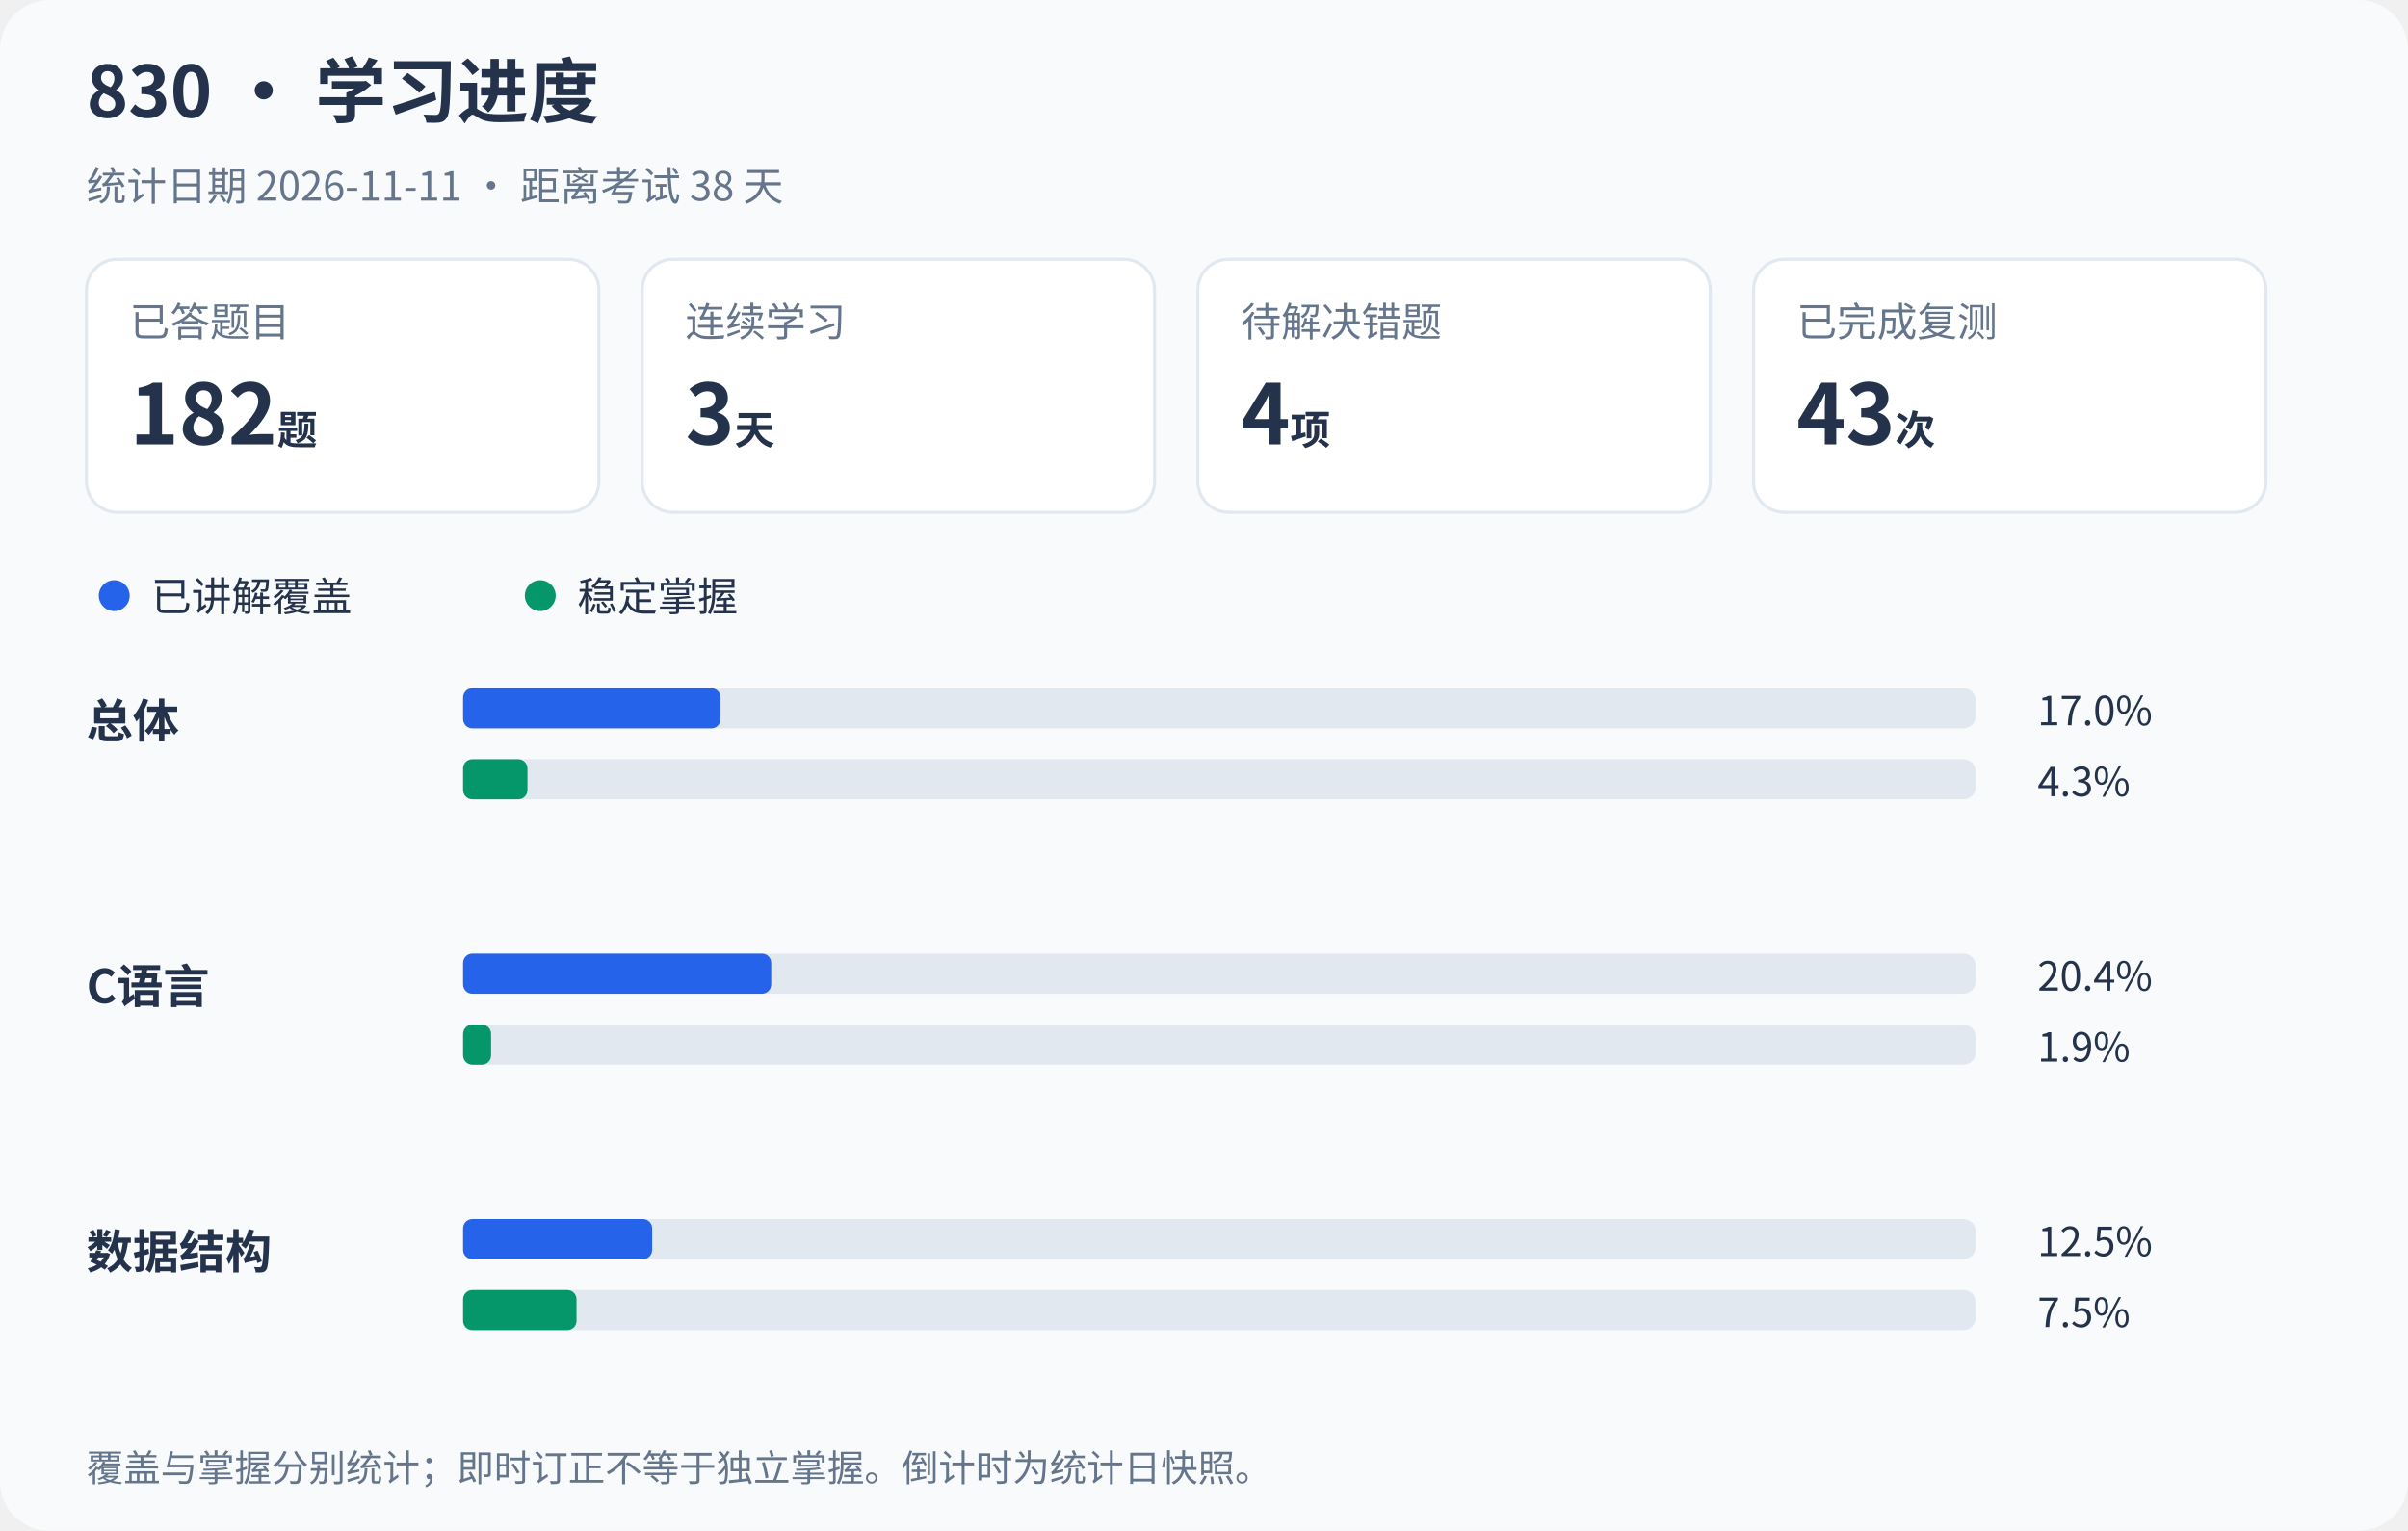
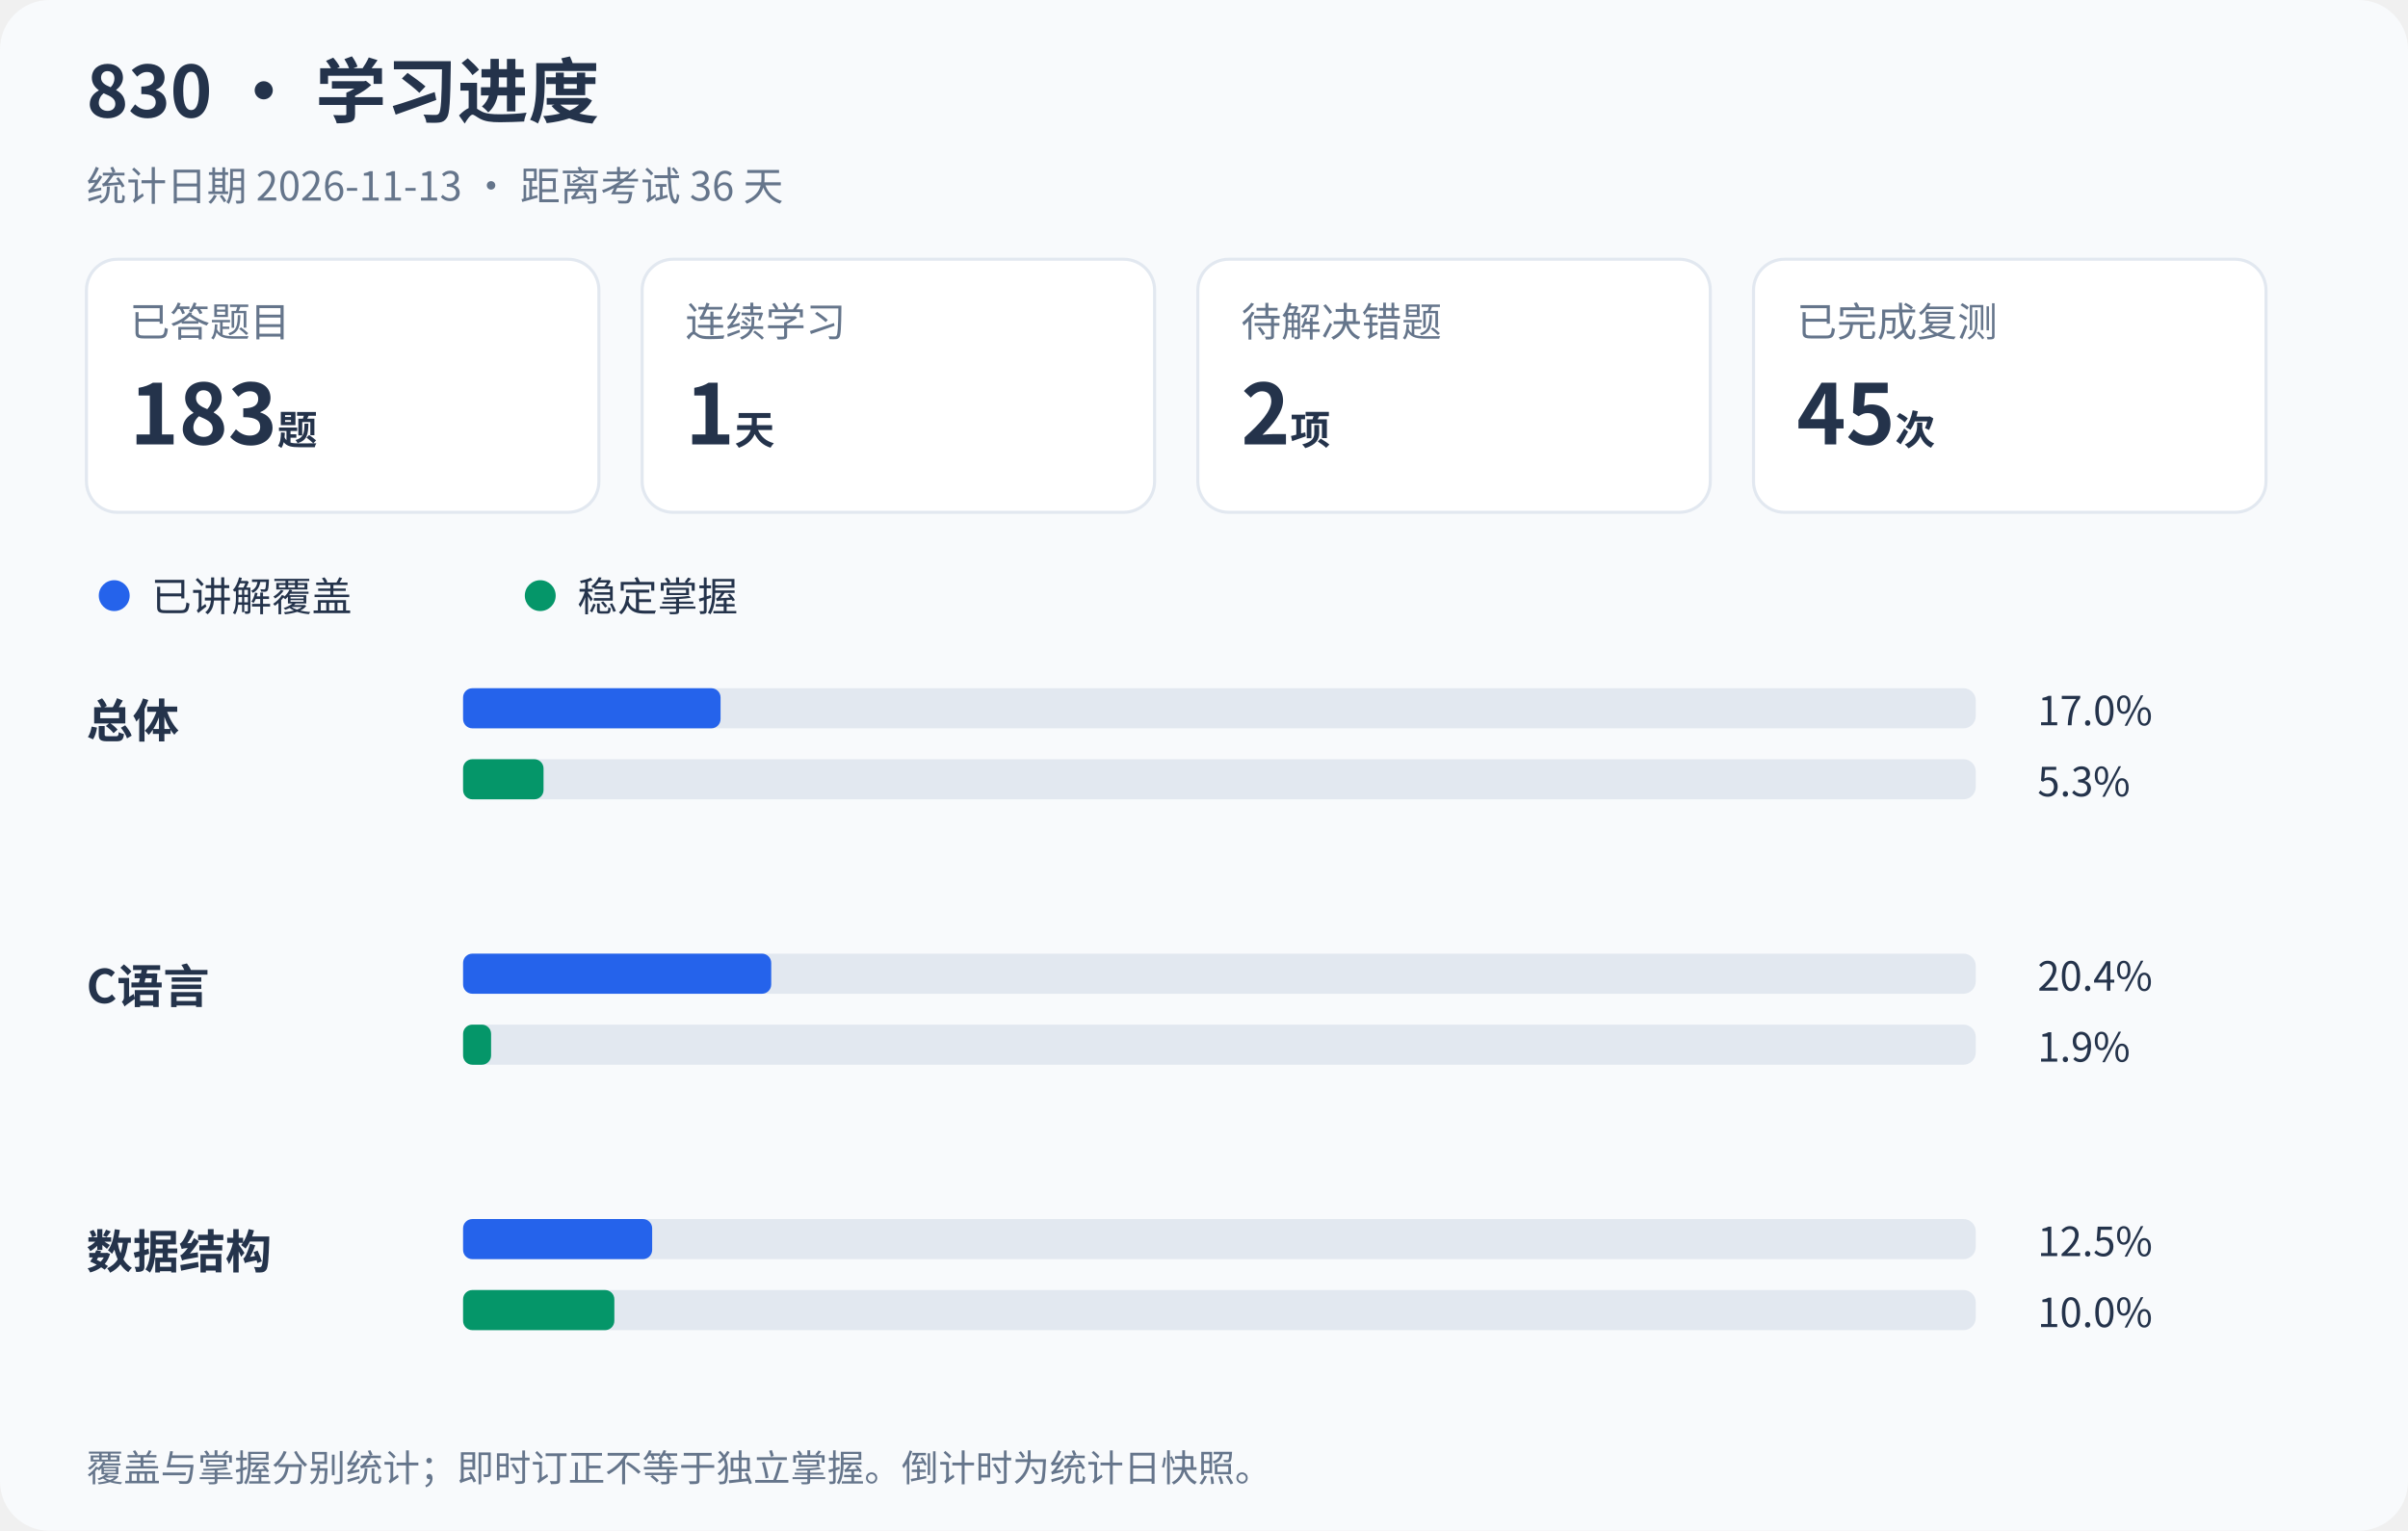
<svg xmlns="http://www.w3.org/2000/svg" width="780" height="496" viewBox="0 0 780 496" role="img" aria-labelledby="title desc">
  <style>text{font-family:system-ui,"Noto Sans CJK SC","Microsoft YaHei",sans-serif;fill:#24334b}.muted{fill:#65758b}.blue{fill:#2563eb}.green{fill:#059669}</style>
  <rect width="100%" height="100%" rx="16" fill="#f8fafc" />
  <text x="28" y="38" font-size="23" font-weight="700">830 · 学习进度</text>
-   <text x="28" y="65" class="muted" font-size="13">统计日期 2026-11-11 · 距离考试 38 天</text>
+   <text x="28" y="65" class="muted" font-size="13">统计日期 2026-11-13 · 距离考试 36 天</text>
  <rect x="28" y="84" width="166" height="82" rx="10" fill="#fff" stroke="#e2e8f0" />
  <text x="42" y="109" class="muted" font-size="13">已答题目</text>
-   <text x="42" y="144" font-size="27" font-weight="700">182<tspan font-size="13"> 题</tspan>
+   <text x="42" y="144" font-size="27" font-weight="700">183<tspan font-size="13"> 题</tspan>
  </text>
  <rect x="208" y="84" width="166" height="82" rx="10" fill="#fff" stroke="#e2e8f0" />
  <text x="222" y="109" class="muted" font-size="13">连续学习</text>
-   <text x="222" y="144" font-size="27" font-weight="700">3<tspan font-size="13"> 天</tspan>
+   <text x="222" y="144" font-size="27" font-weight="700">1<tspan font-size="13"> 天</tspan>
  </text>
  <rect x="388" y="84" width="166" height="82" rx="10" fill="#fff" stroke="#e2e8f0" />
  <text x="402" y="109" class="muted" font-size="13">待解决错题</text>
-   <text x="402" y="144" font-size="27" font-weight="700">4<tspan font-size="13"> 项</tspan>
+   <text x="402" y="144" font-size="27" font-weight="700">2<tspan font-size="13"> 项</tspan>
  </text>
  <rect x="568" y="84" width="166" height="82" rx="10" fill="#fff" stroke="#e2e8f0" />
  <text x="582" y="109" class="muted" font-size="13">已完成复测</text>
-   <text x="582" y="144" font-size="27" font-weight="700">43<tspan font-size="13"> 次</tspan>
+   <text x="582" y="144" font-size="27" font-weight="700">45<tspan font-size="13"> 次</tspan>
  </text>
  <circle cx="37" cy="193" r="5" fill="#2563eb" />
  <text x="49" y="198" font-size="13">已讲解覆盖</text>
  <circle cx="175" cy="193" r="5" fill="#059669" />
  <text x="187" y="198" font-size="13">稳定掌握</text>
  <text x="28" y="239" font-size="15" font-weight="600">总体</text>
  <rect x="150" y="223" width="490" height="13" rx="4" fill="#e2e8f0" />
  <rect x="150" y="223" width="83.404" height="13" rx="3" fill="#2563eb" />
  <text x="660" y="235" font-size="13">17.0%</text>
  <rect x="150" y="246" width="490" height="13" rx="4" fill="#e2e8f0" />
-   <rect x="150" y="246" width="20.851" height="13" rx="3" fill="#059669" />
-   <text x="660" y="258" font-size="13">4.3%</text>
+   <rect x="150" y="246" width="26.064" height="13" rx="3" fill="#059669" />
+   <text x="660" y="258" font-size="13">5.3%</text>
  <text x="28" y="325" font-size="15" font-weight="600">C语言</text>
  <rect x="150" y="309" width="490" height="13" rx="4" fill="#e2e8f0" />
  <rect x="150" y="309" width="99.815" height="13" rx="3" fill="#2563eb" />
  <text x="660" y="321" font-size="13">20.4%</text>
  <rect x="150" y="332" width="490" height="13" rx="4" fill="#e2e8f0" />
  <rect x="150" y="332" width="9.074" height="13" rx="3" fill="#059669" />
  <text x="660" y="344" font-size="13">1.9%</text>
  <text x="28" y="411" font-size="15" font-weight="600">数据结构</text>
  <rect x="150" y="395" width="490" height="13" rx="4" fill="#e2e8f0" />
  <rect x="150" y="395" width="61.250" height="13" rx="3" fill="#2563eb" />
  <text x="660" y="407" font-size="13">12.5%</text>
  <rect x="150" y="418" width="490" height="13" rx="4" fill="#e2e8f0" />
-   <rect x="150" y="418" width="36.750" height="13" rx="3" fill="#059669" />
-   <text x="660" y="430" font-size="13">7.5%</text>
+   <rect x="150" y="418" width="49.000" height="13" rx="3" fill="#059669" />
+   <text x="660" y="430" font-size="13">10.0%</text>
  <text x="28" y="480" class="muted" font-size="12">覆盖与掌握分别统计；即时订正不等于独立掌握。倒计时为统计日快照。</text>
</svg>
